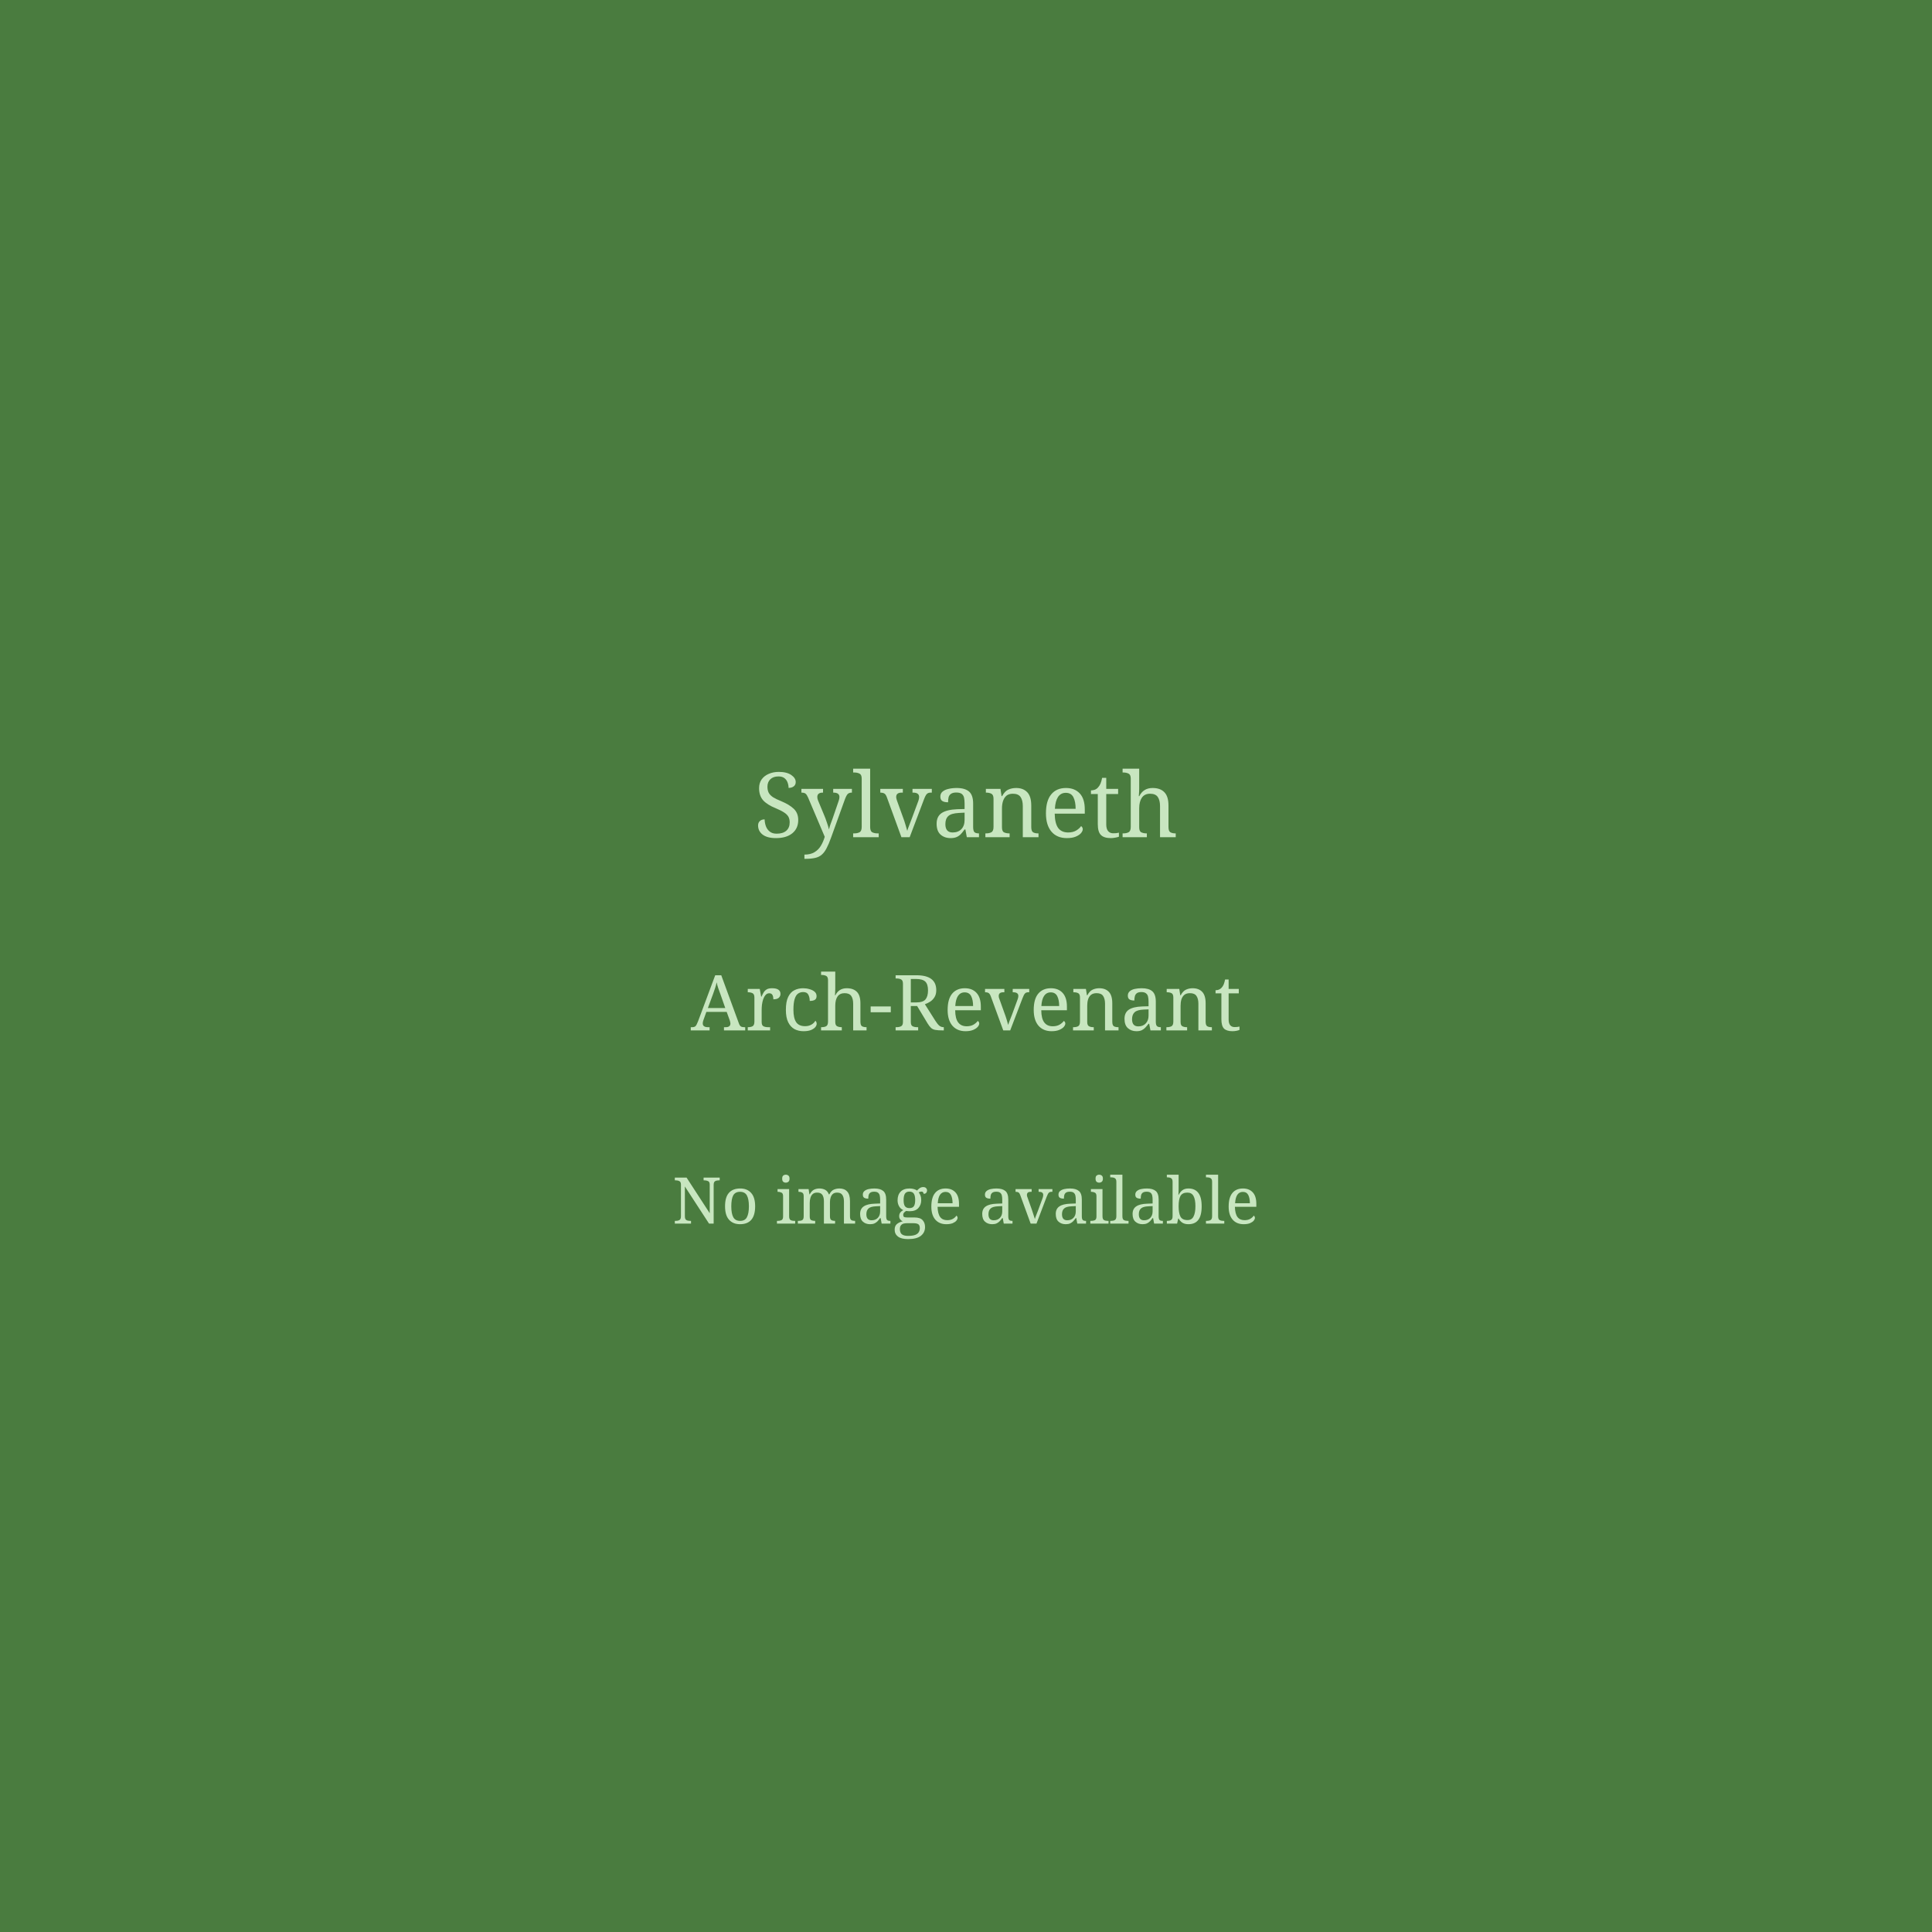
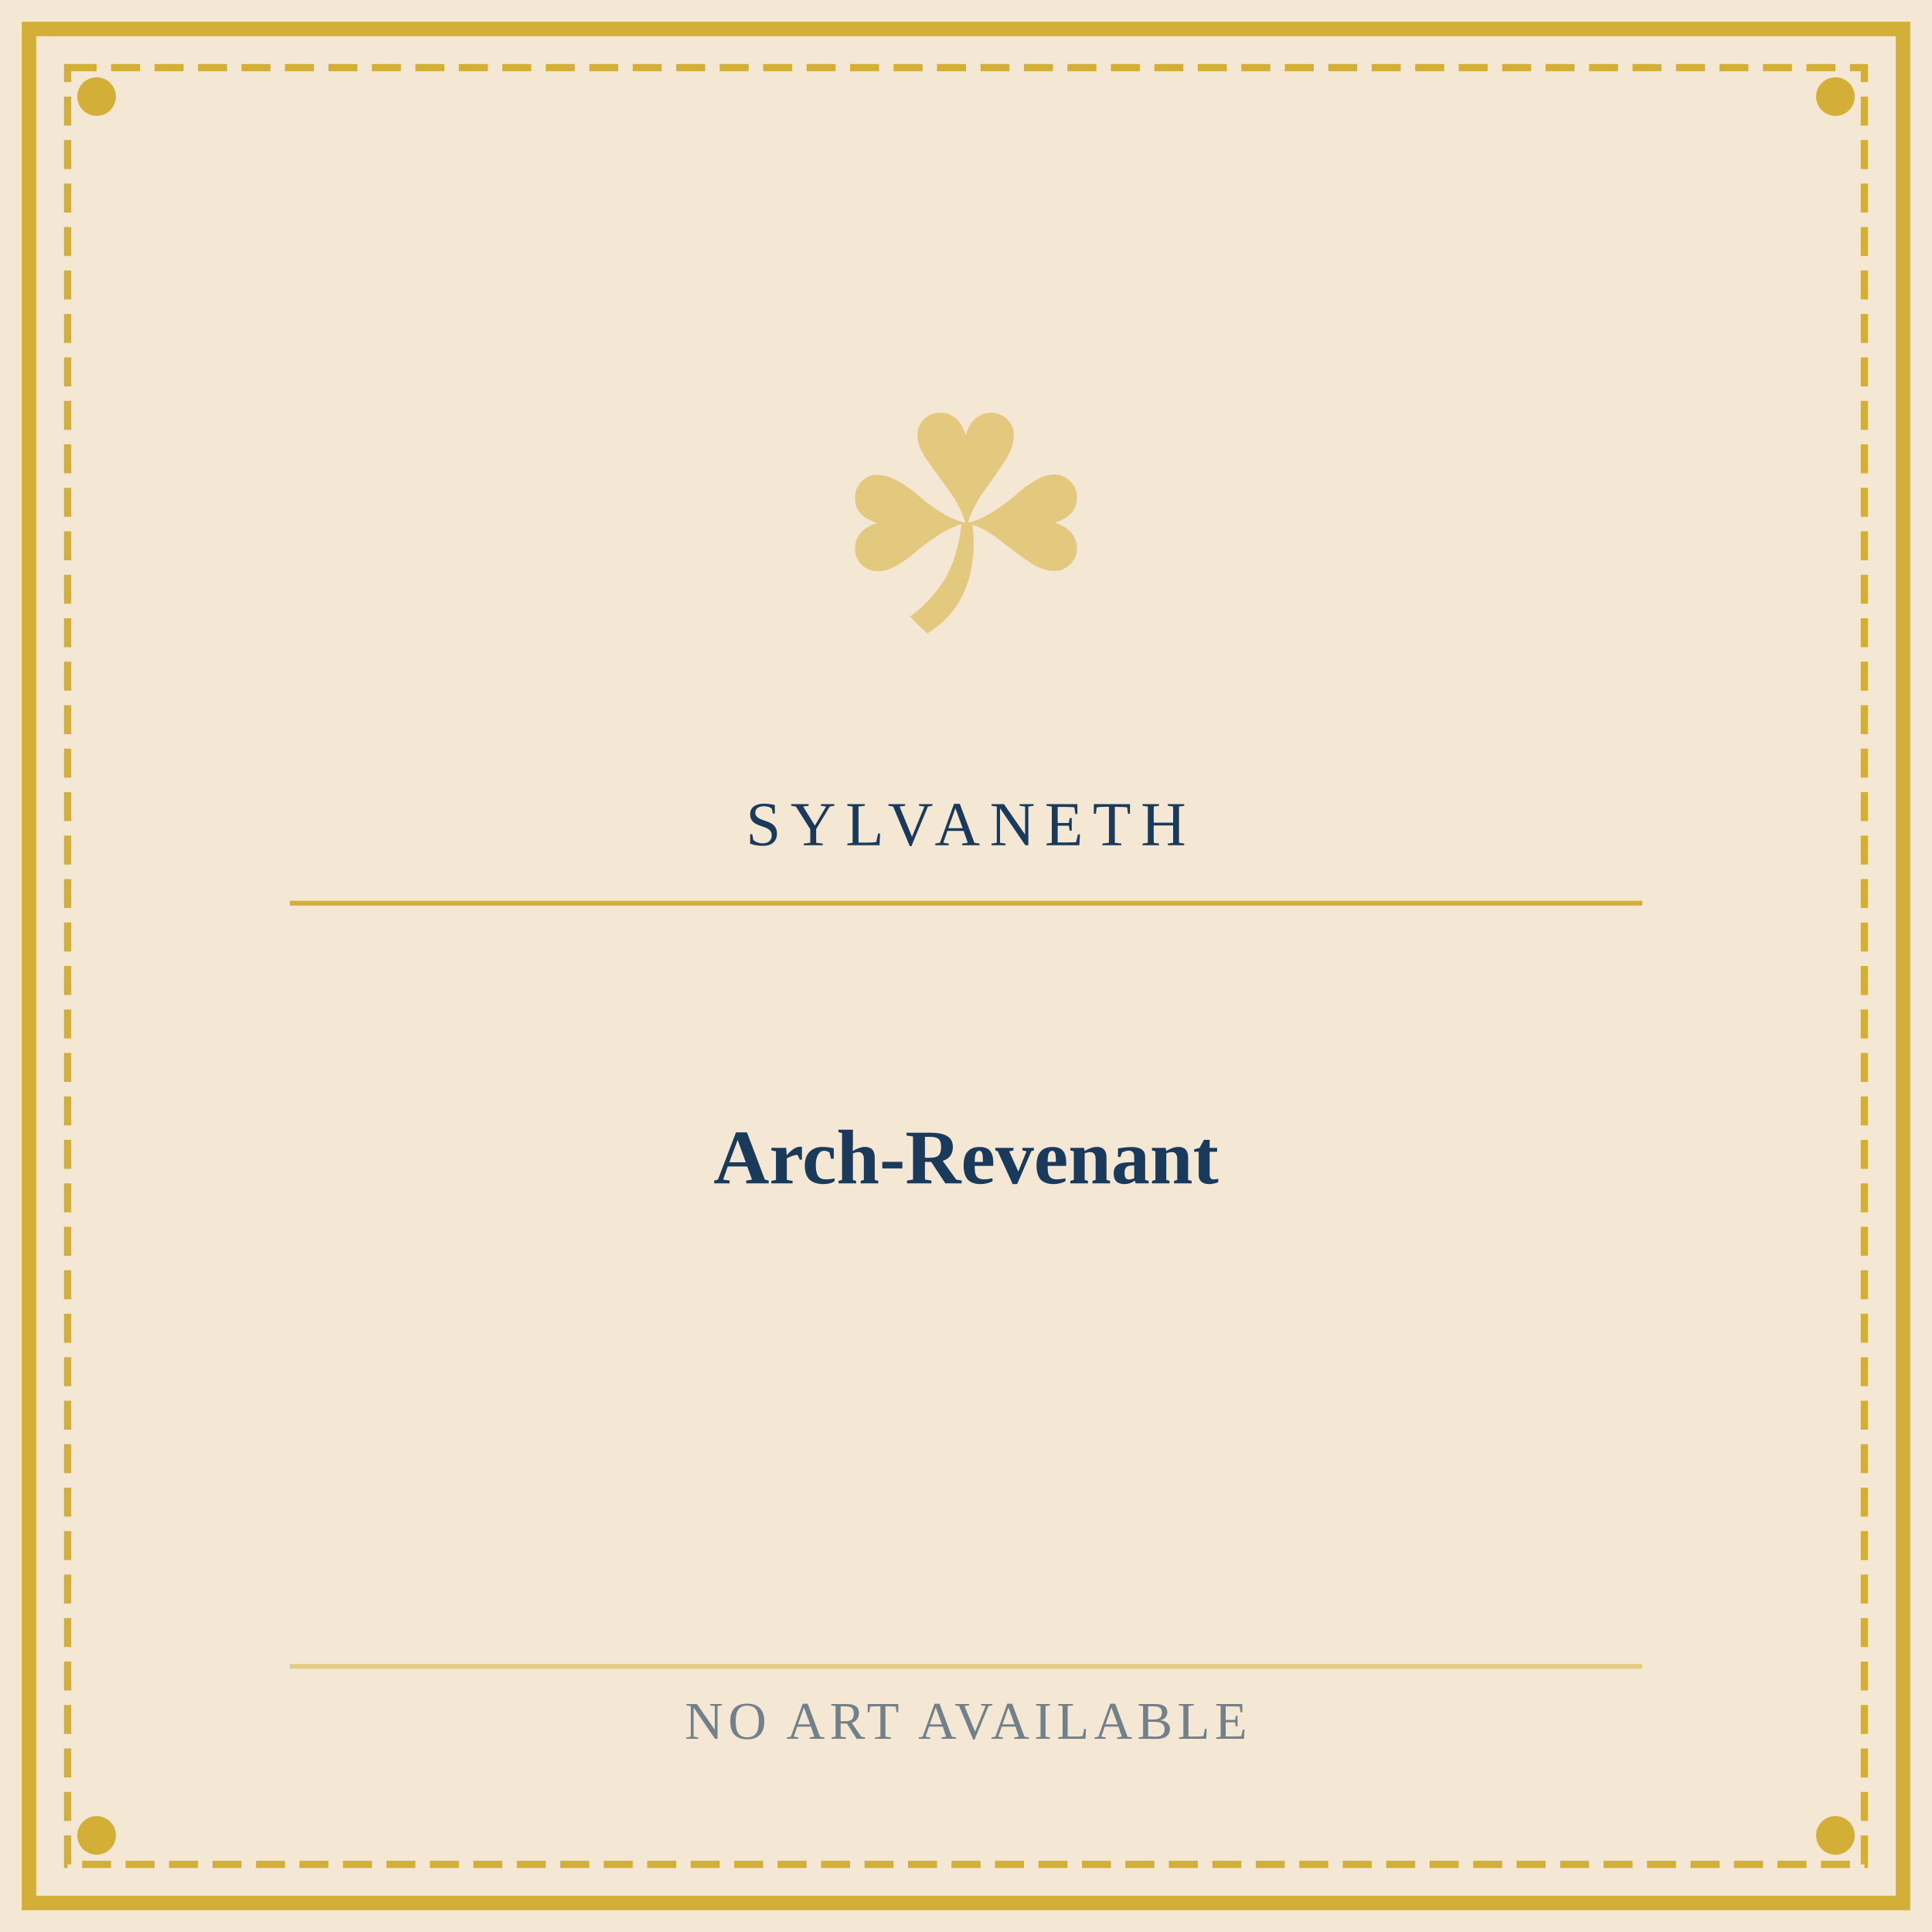
- <svg xmlns="http://www.w3.org/2000/svg" width="300" height="300" viewBox="0 0 300 300">
-   <rect width="300" height="300" fill="#4a7c3f" />
-   <text x="150" y="130" font-family="serif" font-size="14" fill="#c8e6c0" text-anchor="middle">Sylvaneth</text>
-   <text x="150" y="160" font-family="serif" font-size="12" fill="#c8e6c0" text-anchor="middle">Arch-Revenant</text>
-   <text x="150" y="190" font-family="serif" font-size="10" fill="#c8e6c0" text-anchor="middle">No image available</text>
+ <svg xmlns="http://www.w3.org/2000/svg" width="400" height="400" viewBox="0 0 400 400">
+   <rect width="400" height="400" fill="#f4e8d5" />
+   <rect x="6" y="6" width="388" height="388" fill="none" stroke="#d4af37" stroke-width="3" />
+   <rect x="14" y="14" width="372" height="372" fill="none" stroke="#d4af37" stroke-width="1.5" stroke-dasharray="6,3" />
+   <circle cx="20" cy="20" r="4" fill="#d4af37" />
+   <circle cx="380" cy="20" r="4" fill="#d4af37" />
+   <circle cx="20" cy="380" r="4" fill="#d4af37" />
+   <circle cx="380" cy="380" r="4" fill="#d4af37" />
+   <text x="200" y="130" font-family="serif" font-size="64" fill="#d4af37" text-anchor="middle" opacity="0.55">☘</text>
+   <text x="200" y="175" font-family="Garamond,'Times New Roman',serif" font-size="13" fill="#1a3a5c" text-anchor="middle" letter-spacing="2">SYLVANETH</text>
+   <line x1="60" y1="187" x2="340" y2="187" stroke="#d4af37" stroke-width="1" />
+   <text x="200" y="245" font-family="Garamond,'Times New Roman',serif" font-size="16" fill="#1a3a5c" text-anchor="middle" font-weight="bold">Arch-Revenant</text>
+   <text x="200" y="360" font-family="Garamond,'Times New Roman',serif" font-size="11" fill="#1a3a5c" text-anchor="middle" opacity="0.6" letter-spacing="1">NO ART AVAILABLE</text>
+   <line x1="60" y1="345" x2="340" y2="345" stroke="#d4af37" stroke-width="1" opacity="0.5" />
</svg>
